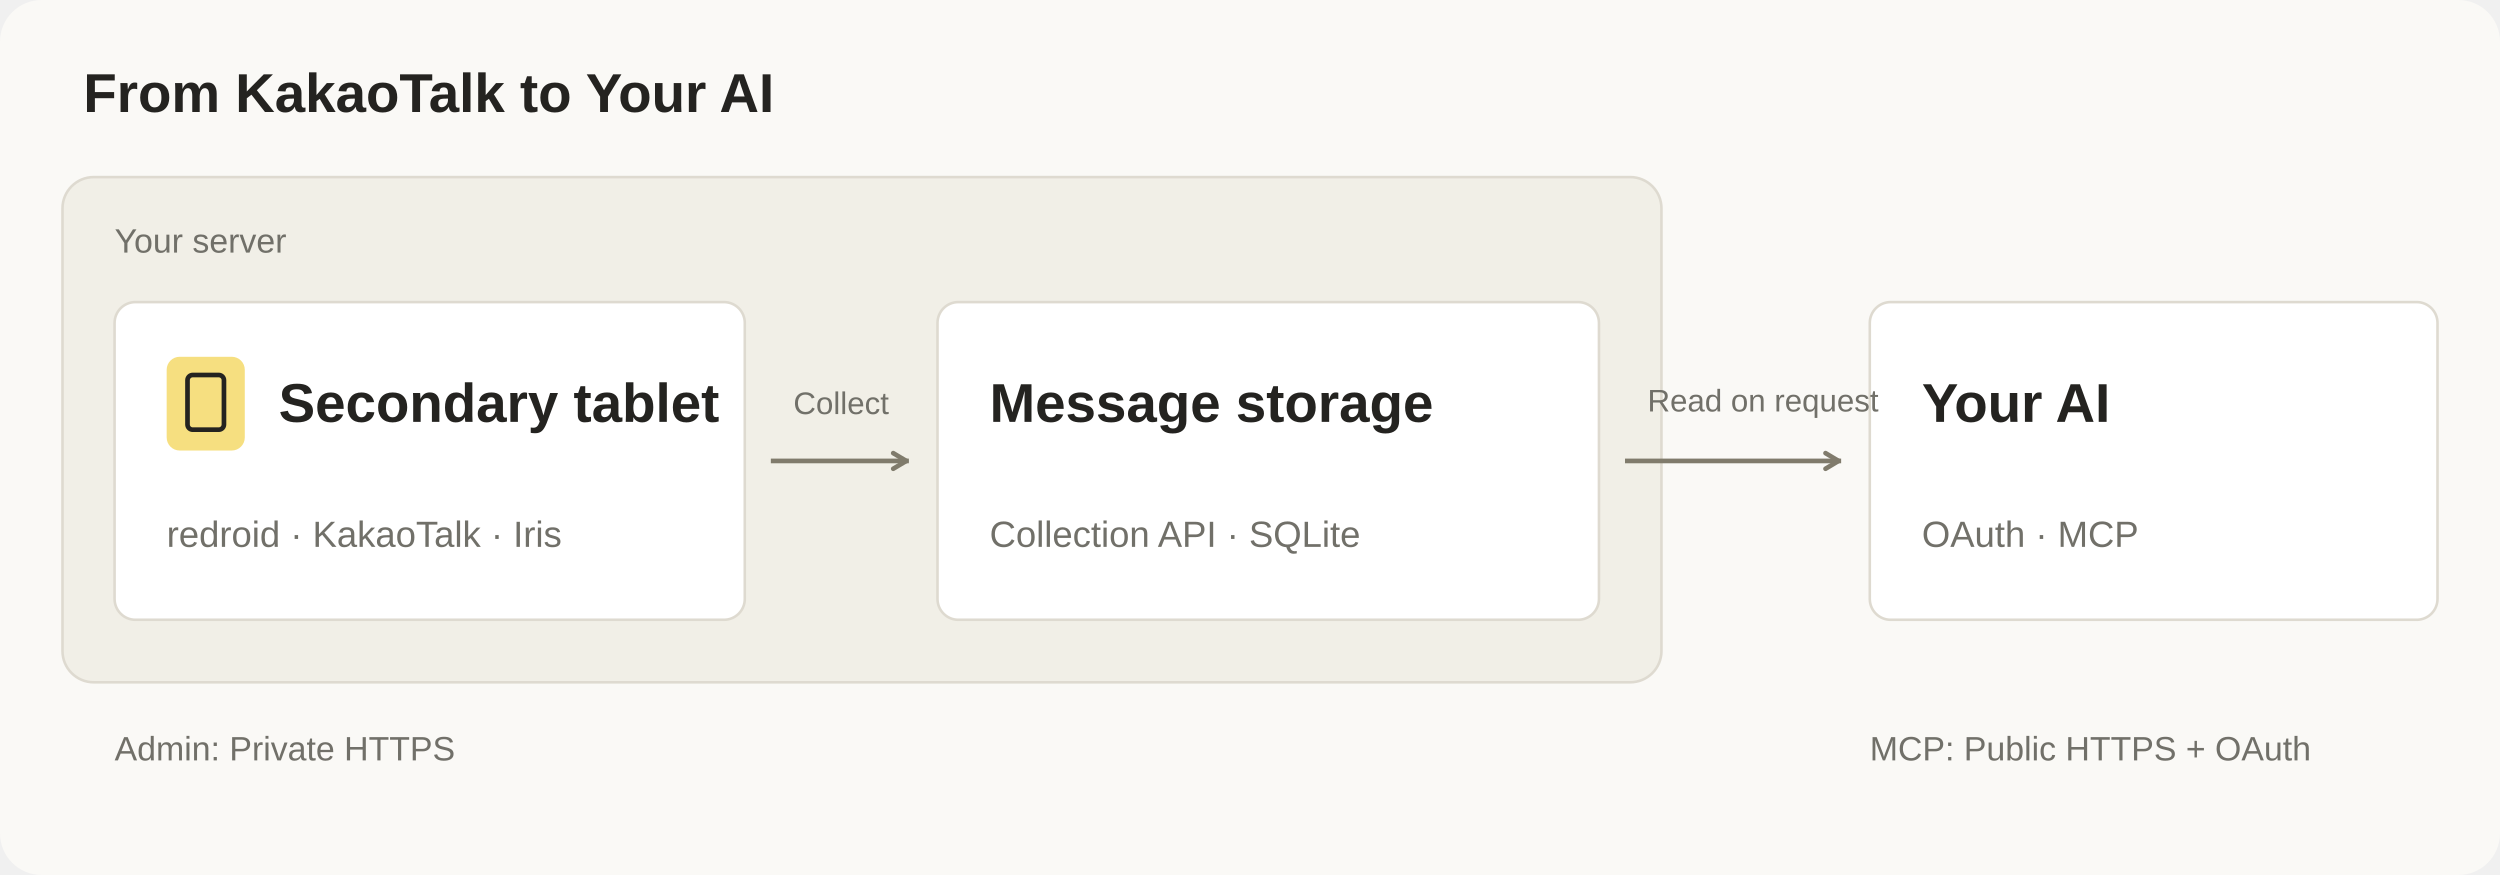
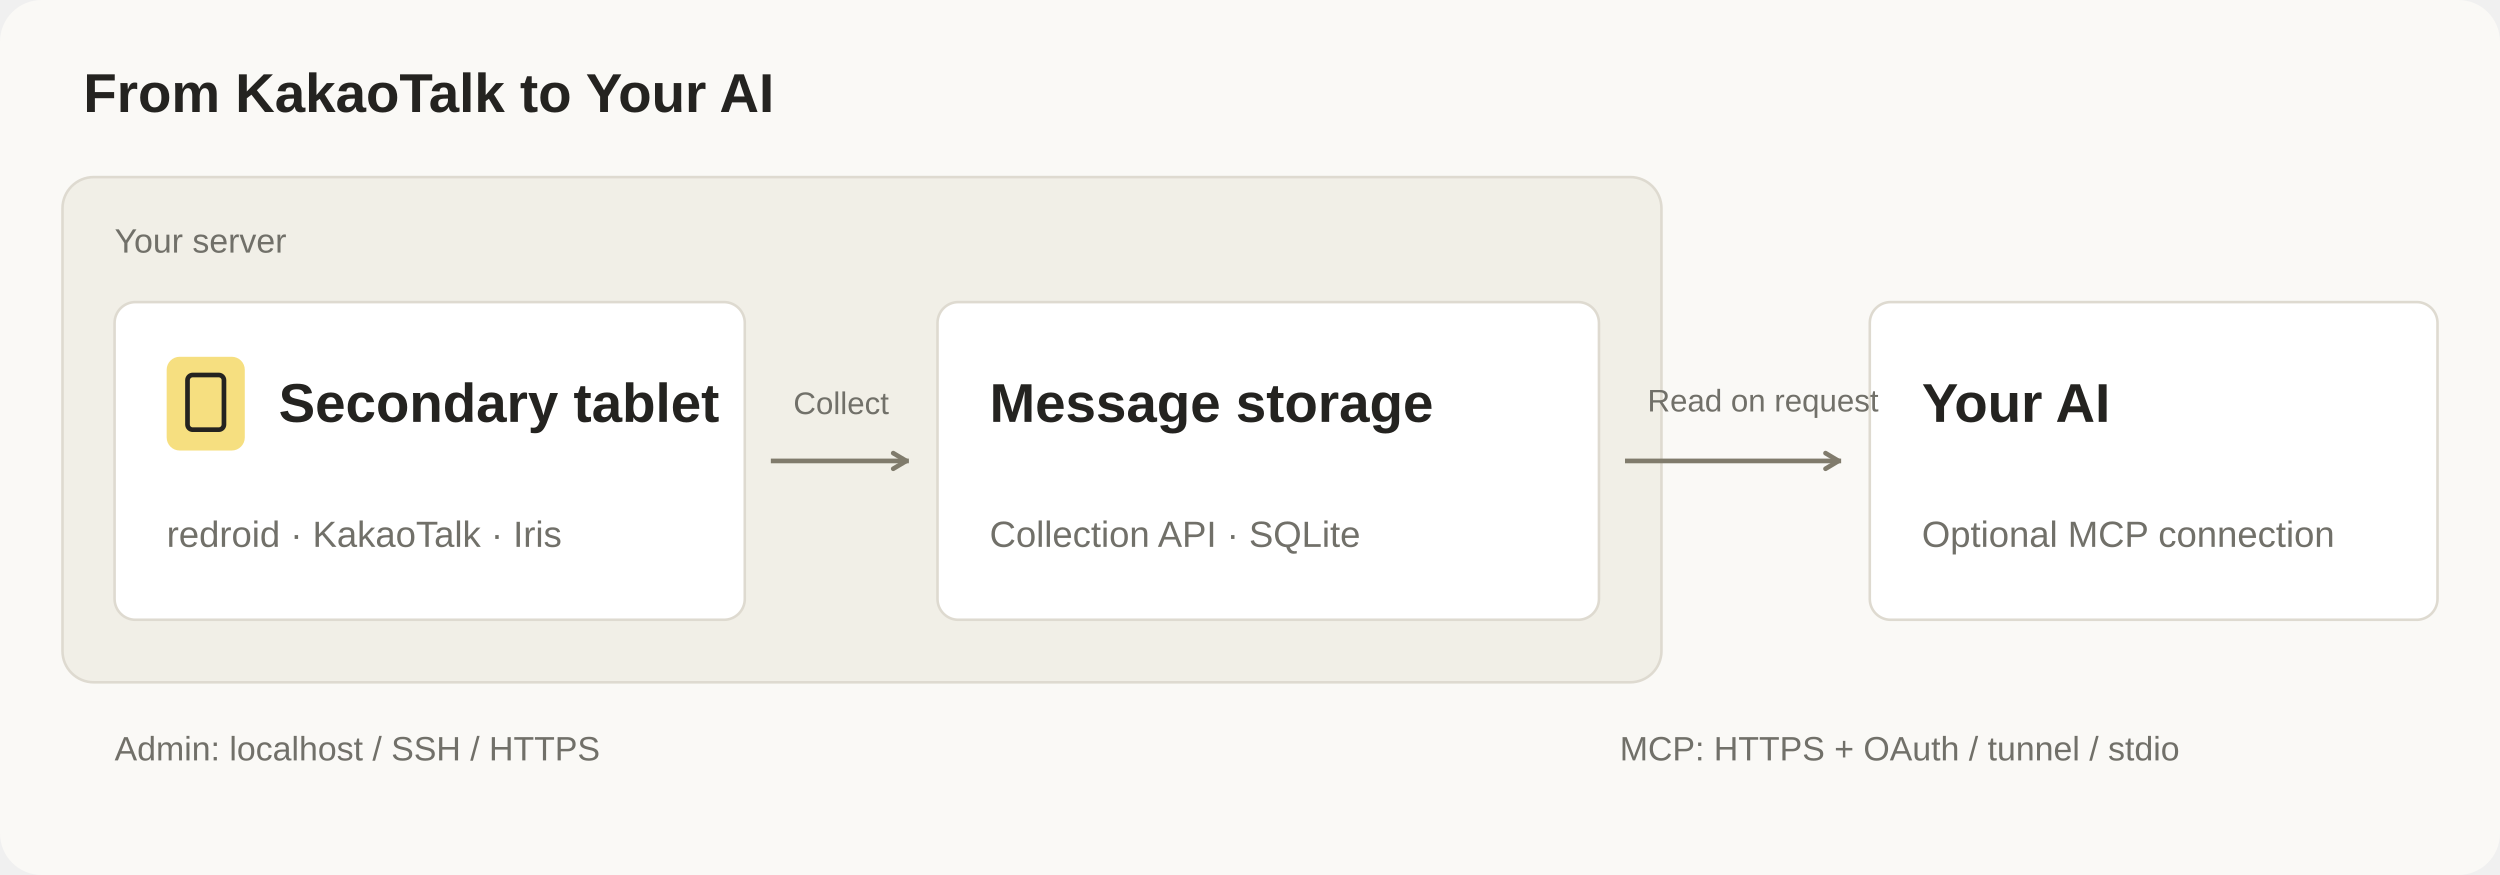
<svg xmlns="http://www.w3.org/2000/svg" width="960" height="336" viewBox="0 0 960 336" role="img" aria-labelledby="title desc">
  <defs>
    <marker id="arrow" markerWidth="8" markerHeight="8" refX="7" refY="4" orient="auto" markerUnits="userSpaceOnUse">
      <path d="m1 1 5 3-5 3" fill="none" stroke="#807b6c" stroke-width="1.8" stroke-linecap="round" stroke-linejoin="round" />
    </marker>
  </defs>
  <rect width="960" height="336" rx="16" fill="#faf9f6" />
  <g font-family="-apple-system,BlinkMacSystemFont,'Segoe UI',Arial,sans-serif" fill="#242320">
    <text x="32" y="43" font-size="21" font-weight="650">From KakaoTalk to Your AI</text>
    <rect x="24" y="68" width="614" height="194" rx="12" fill="#f1efe7" stroke="#dedad0" />
    <text x="44" y="97" fill="#717069" font-size="13">Your server</text>
    <rect x="44" y="116" width="242" height="122" rx="8" fill="#fff" stroke="#dedad0" />
    <rect x="360" y="116" width="254" height="122" rx="8" fill="#fff" stroke="#dedad0" />
    <rect x="718" y="116" width="218" height="122" rx="8" fill="#fff" stroke="#dedad0" />
    <rect x="64" y="137" width="30" height="36" rx="5" fill="#f6df80" />
    <rect x="72" y="144" width="14" height="21" rx="2" fill="none" stroke="#242320" stroke-width="1.8" />
    <text x="107" y="162" font-size="21" font-weight="600">Secondary tablet</text>
    <text x="64" y="210" font-size="14" fill="#717069">redroid · KakaoTalk · Iris</text>
    <path d="M296 177h53" stroke="#807b6c" stroke-width="1.8" marker-end="url(#arrow)" />
    <text x="323" y="159" text-anchor="middle" font-size="12" fill="#717069">Collect</text>
    <text x="380" y="162" font-size="21" font-weight="600">Message storage</text>
    <text x="380" y="210" font-size="14" fill="#717069">Collection API · SQLite</text>
    <path d="M624 177h83" stroke="#807b6c" stroke-width="1.8" marker-end="url(#arrow)" />
    <text x="677" y="158" text-anchor="middle" font-size="12" fill="#717069">Read on request</text>
    <text x="738" y="162" font-size="21" font-weight="600">Your AI</text>
-     <text x="738" y="210" font-size="14" fill="#717069">OAuth · MCP</text>
-     <text x="44" y="292" font-size="13" fill="#717069">Admin: Private HTTPS</text>
-     <text x="718" y="292" font-size="13" fill="#717069">MCP: Public HTTPS + OAuth</text>
+     <text x="738" y="210" font-size="14" fill="#717069">Optional MCP connection</text>
+     <text x="44" y="292" font-size="13" fill="#717069">Admin: localhost / SSH / HTTPS</text>
+     <text x="622" y="292" font-size="13" fill="#717069">MCP: HTTPS + OAuth / tunnel / stdio</text>
  </g>
</svg>
